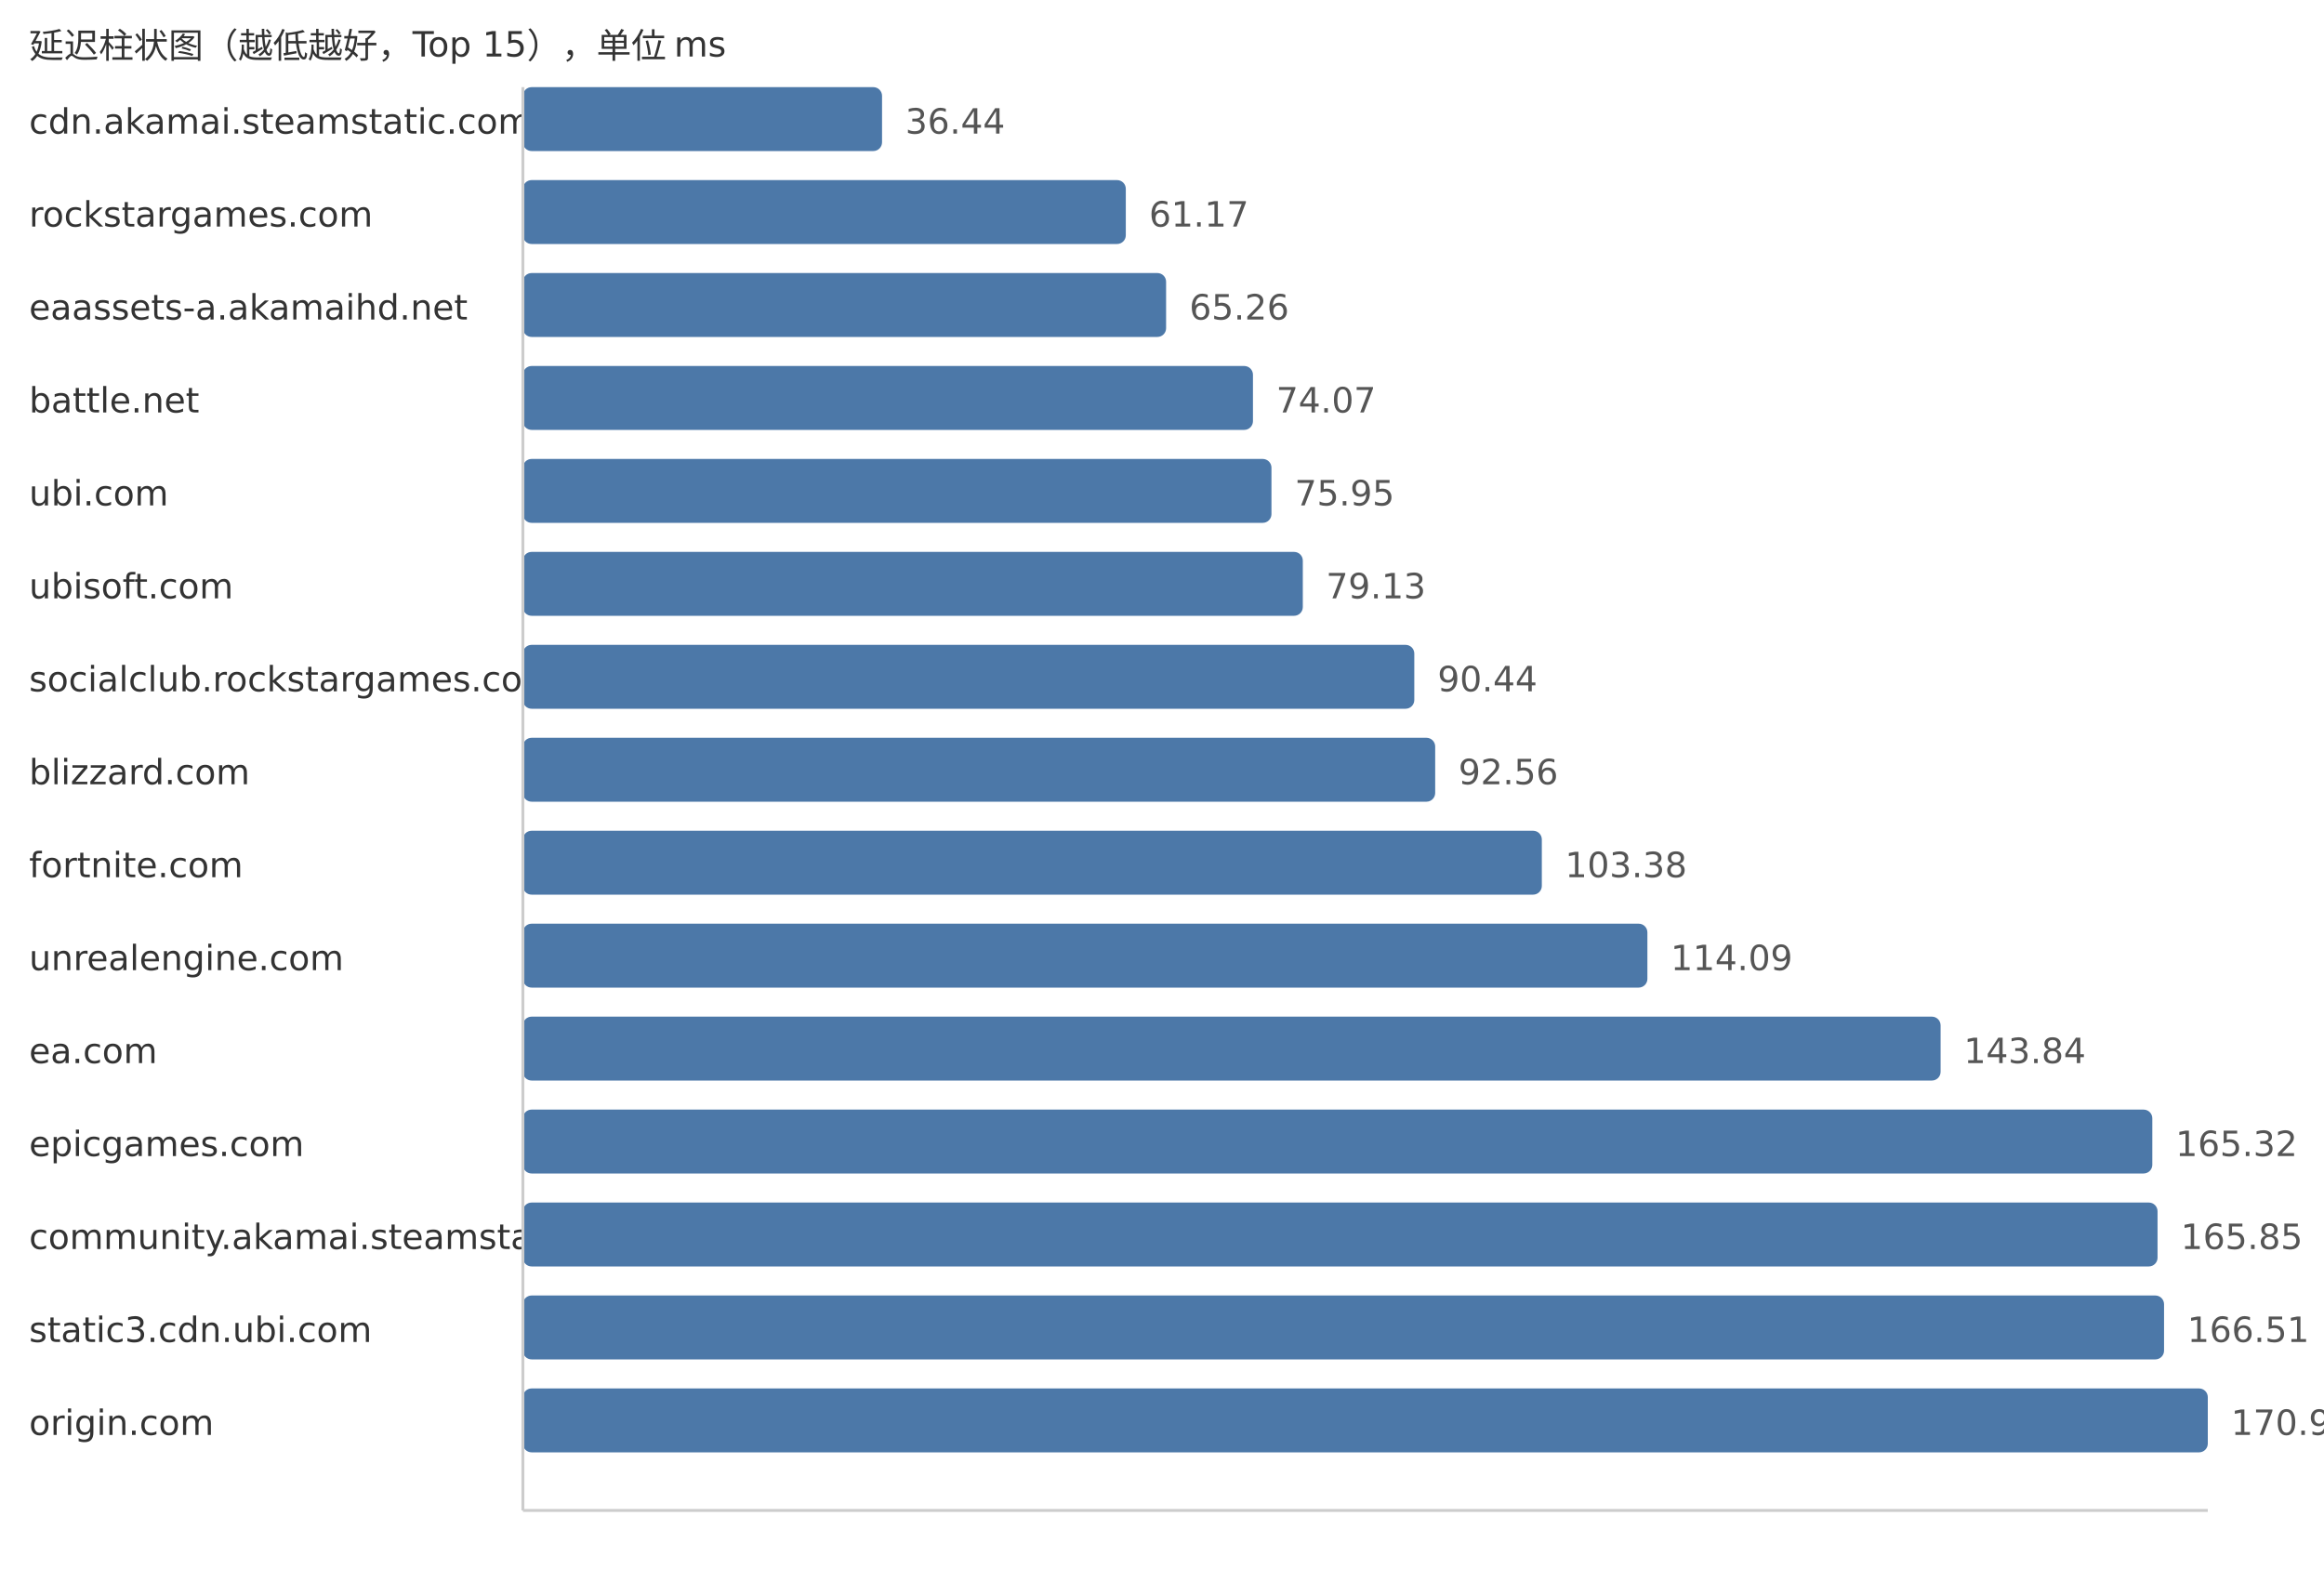
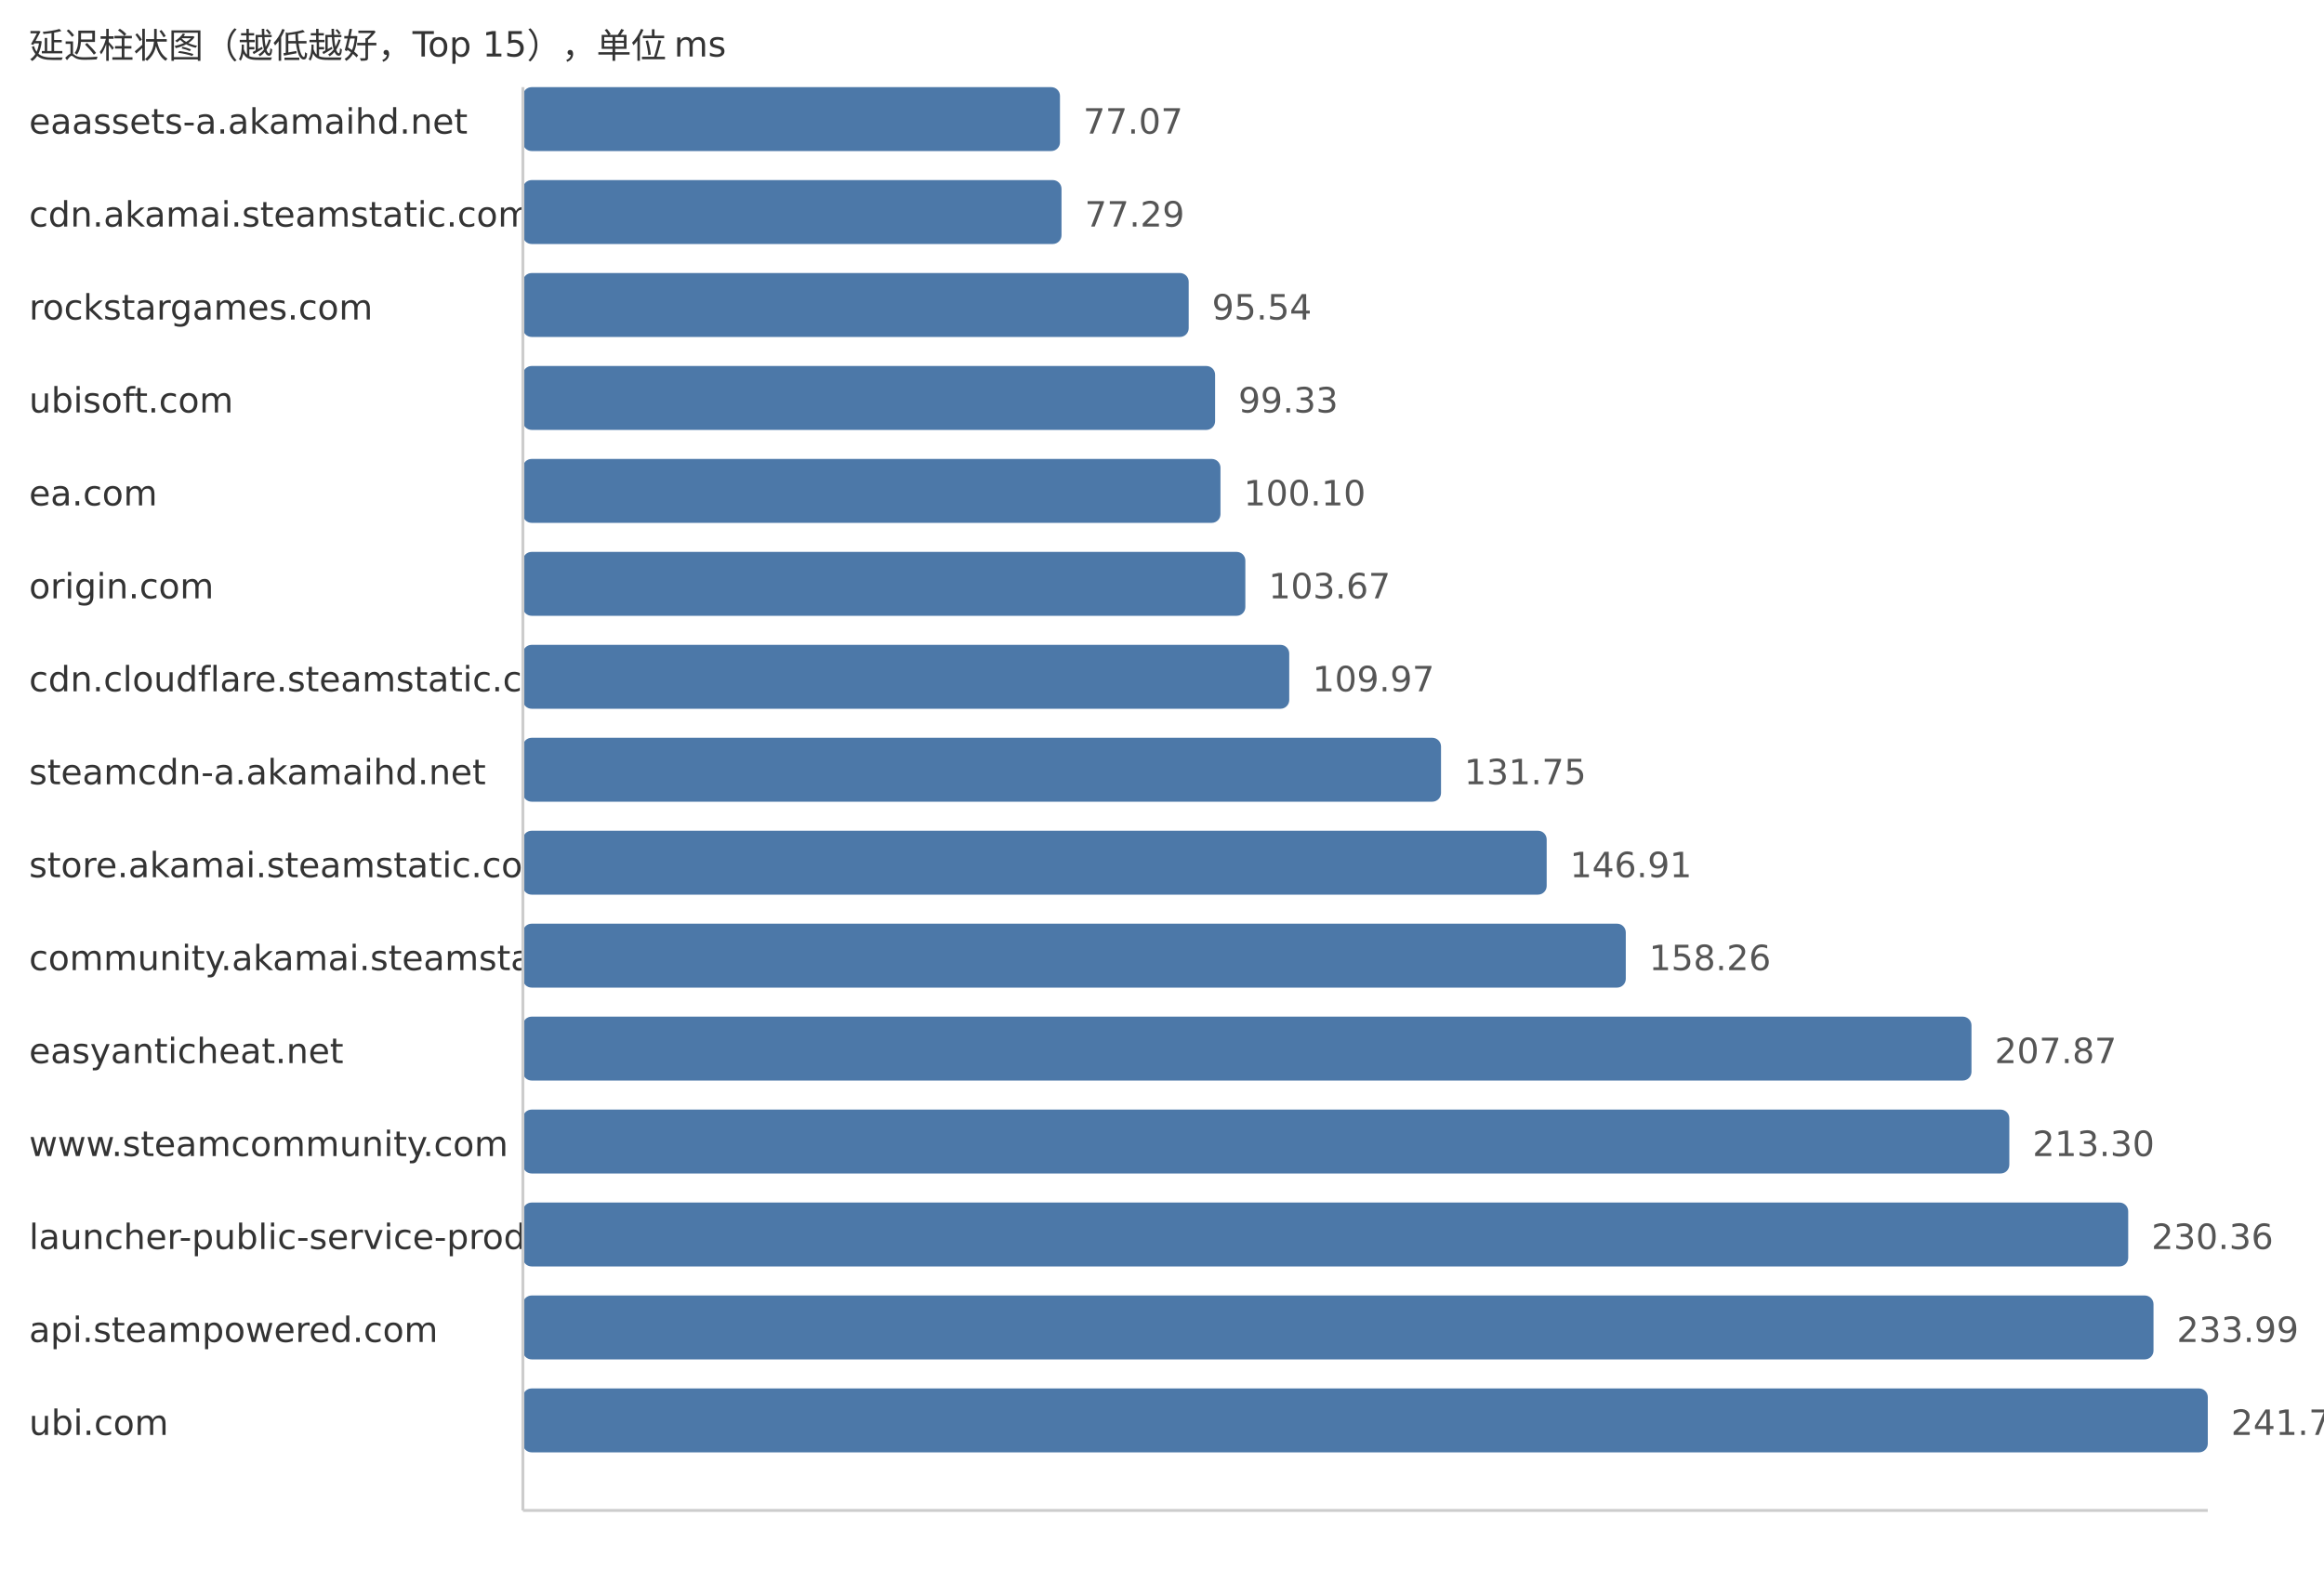
<svg xmlns="http://www.w3.org/2000/svg" width="800" height="540">
  <style> .label{font-family:DejaVu Sans,Verdana,Geneva,sans-serif;font-size:12px;fill:#333} .value{font-family:DejaVu Sans,Verdana,Geneva,sans-serif;font-size:12px;fill:#555} </style>
  <text x="10" y="20" class="label">延迟柱状图（越低越好，Top 15），单位 ms</text>
-   <text x="10" y="46" class="label">cdn.akamai.steamstatic.com</text>
-   <rect x="180" y="30" width="123.63" height="22" fill="#4c78a8" rx="3" />
-   <text x="311.63" y="46" class="value">36.44</text>
-   <text x="10" y="78" class="label">rockstargames.com</text>
-   <rect x="180" y="62" width="207.54" height="22" fill="#4c78a8" rx="3" />
-   <text x="395.54" y="78" class="value">61.17</text>
-   <text x="10" y="110" class="label">eaassets-a.akamaihd.net</text>
-   <rect x="180" y="94" width="221.41" height="22" fill="#4c78a8" rx="3" />
-   <text x="409.41" y="110" class="value">65.26</text>
-   <text x="10" y="142" class="label">battle.net</text>
-   <rect x="180" y="126" width="251.31" height="22" fill="#4c78a8" rx="3" />
-   <text x="439.31" y="142" class="value">74.07</text>
-   <text x="10" y="174" class="label">ubi.com</text>
-   <rect x="180" y="158" width="257.68" height="22" fill="#4c78a8" rx="3" />
-   <text x="445.68" y="174" class="value">75.95</text>
-   <text x="10" y="206" class="label">ubisoft.com</text>
-   <rect x="180" y="190" width="268.47" height="22" fill="#4c78a8" rx="3" />
-   <text x="456.47" y="206" class="value">79.13</text>
-   <text x="10" y="238" class="label">socialclub.rockstargames.com</text>
-   <rect x="180" y="222" width="306.85" height="22" fill="#4c78a8" rx="3" />
-   <text x="494.85" y="238" class="value">90.44</text>
-   <text x="10" y="270" class="label">blizzard.com</text>
-   <rect x="180" y="254" width="314.04" height="22" fill="#4c78a8" rx="3" />
-   <text x="502.04" y="270" class="value">92.56</text>
-   <text x="10" y="302" class="label">fortnite.com</text>
-   <rect x="180" y="286" width="350.75" height="22" fill="#4c78a8" rx="3" />
-   <text x="538.75" y="302" class="value">103.38</text>
-   <text x="10" y="334" class="label">unrealengine.com</text>
-   <rect x="180" y="318" width="387.09" height="22" fill="#4c78a8" rx="3" />
-   <text x="575.09" y="334" class="value">114.09</text>
-   <text x="10" y="366" class="label">ea.com</text>
-   <rect x="180" y="350" width="488.02" height="22" fill="#4c78a8" rx="3" />
-   <text x="676.02" y="366" class="value">143.84</text>
-   <text x="10" y="398" class="label">epicgames.com</text>
-   <rect x="180" y="382" width="560.9" height="22" fill="#4c78a8" rx="3" />
-   <text x="748.9" y="398" class="value">165.32</text>
-   <text x="10" y="430" class="label">community.akamai.steamstatic.com</text>
-   <rect x="180" y="414" width="562.7" height="22" fill="#4c78a8" rx="3" />
-   <text x="750.7" y="430" class="value">165.85</text>
-   <text x="10" y="462" class="label">static3.cdn.ubi.com</text>
-   <rect x="180" y="446" width="564.94" height="22" fill="#4c78a8" rx="3" />
-   <text x="752.94" y="462" class="value">166.51</text>
-   <text x="10" y="494" class="label">origin.com</text>
+   <text x="10" y="46" class="label">eaassets-a.akamaihd.net</text>
+   <rect x="180" y="30" width="184.88" height="22" fill="#4c78a8" rx="3" />
+   <text x="372.88" y="46" class="value">77.07</text>
+   <text x="10" y="78" class="label">cdn.akamai.steamstatic.com</text>
+   <rect x="180" y="62" width="185.41" height="22" fill="#4c78a8" rx="3" />
+   <text x="373.41" y="78" class="value">77.29</text>
+   <text x="10" y="110" class="label">rockstargames.com</text>
+   <rect x="180" y="94" width="229.19" height="22" fill="#4c78a8" rx="3" />
+   <text x="417.19" y="110" class="value">95.54</text>
+   <text x="10" y="142" class="label">ubisoft.com</text>
+   <rect x="180" y="126" width="238.28" height="22" fill="#4c78a8" rx="3" />
+   <text x="426.28" y="142" class="value">99.33</text>
+   <text x="10" y="174" class="label">ea.com</text>
+   <rect x="180" y="158" width="240.13" height="22" fill="#4c78a8" rx="3" />
+   <text x="428.13" y="174" class="value">100.10</text>
+   <text x="10" y="206" class="label">origin.com</text>
+   <rect x="180" y="190" width="248.69" height="22" fill="#4c78a8" rx="3" />
+   <text x="436.69" y="206" class="value">103.67</text>
+   <text x="10" y="238" class="label">cdn.cloudflare.steamstatic.com</text>
+   <rect x="180" y="222" width="263.8" height="22" fill="#4c78a8" rx="3" />
+   <text x="451.8" y="238" class="value">109.97</text>
+   <text x="10" y="270" class="label">steamcdn-a.akamaihd.net</text>
+   <rect x="180" y="254" width="316.05" height="22" fill="#4c78a8" rx="3" />
+   <text x="504.05" y="270" class="value">131.75</text>
+   <text x="10" y="302" class="label">store.akamai.steamstatic.com</text>
+   <rect x="180" y="286" width="352.42" height="22" fill="#4c78a8" rx="3" />
+   <text x="540.42" y="302" class="value">146.91</text>
+   <text x="10" y="334" class="label">community.akamai.steamstatic.com</text>
+   <rect x="180" y="318" width="379.65" height="22" fill="#4c78a8" rx="3" />
+   <text x="567.65" y="334" class="value">158.26</text>
+   <text x="10" y="366" class="label">easyanticheat.net</text>
+   <rect x="180" y="350" width="498.65" height="22" fill="#4c78a8" rx="3" />
+   <text x="686.65" y="366" class="value">207.87</text>
+   <text x="10" y="398" class="label">www.steamcommunity.com</text>
+   <rect x="180" y="382" width="511.68" height="22" fill="#4c78a8" rx="3" />
+   <text x="699.68" y="398" class="value">213.30</text>
+   <text x="10" y="430" class="label">launcher-public-service-prod06.ol.epicgames.com</text>
+   <rect x="180" y="414" width="552.6" height="22" fill="#4c78a8" rx="3" />
+   <text x="740.6" y="430" class="value">230.36</text>
+   <text x="10" y="462" class="label">api.steampowered.com</text>
+   <rect x="180" y="446" width="561.31" height="22" fill="#4c78a8" rx="3" />
+   <text x="749.31" y="462" class="value">233.99</text>
+   <text x="10" y="494" class="label">ubi.com</text>
  <rect x="180" y="478" width="580.0" height="22" fill="#4c78a8" rx="3" />
-   <text x="768.0" y="494" class="value">170.95</text>
+   <text x="768.0" y="494" class="value">241.78</text>
  <line x1="180" y1="30" x2="180" y2="520" stroke="#ccc" />
  <line x1="180" y1="520" x2="760" y2="520" stroke="#ccc" />
</svg>
